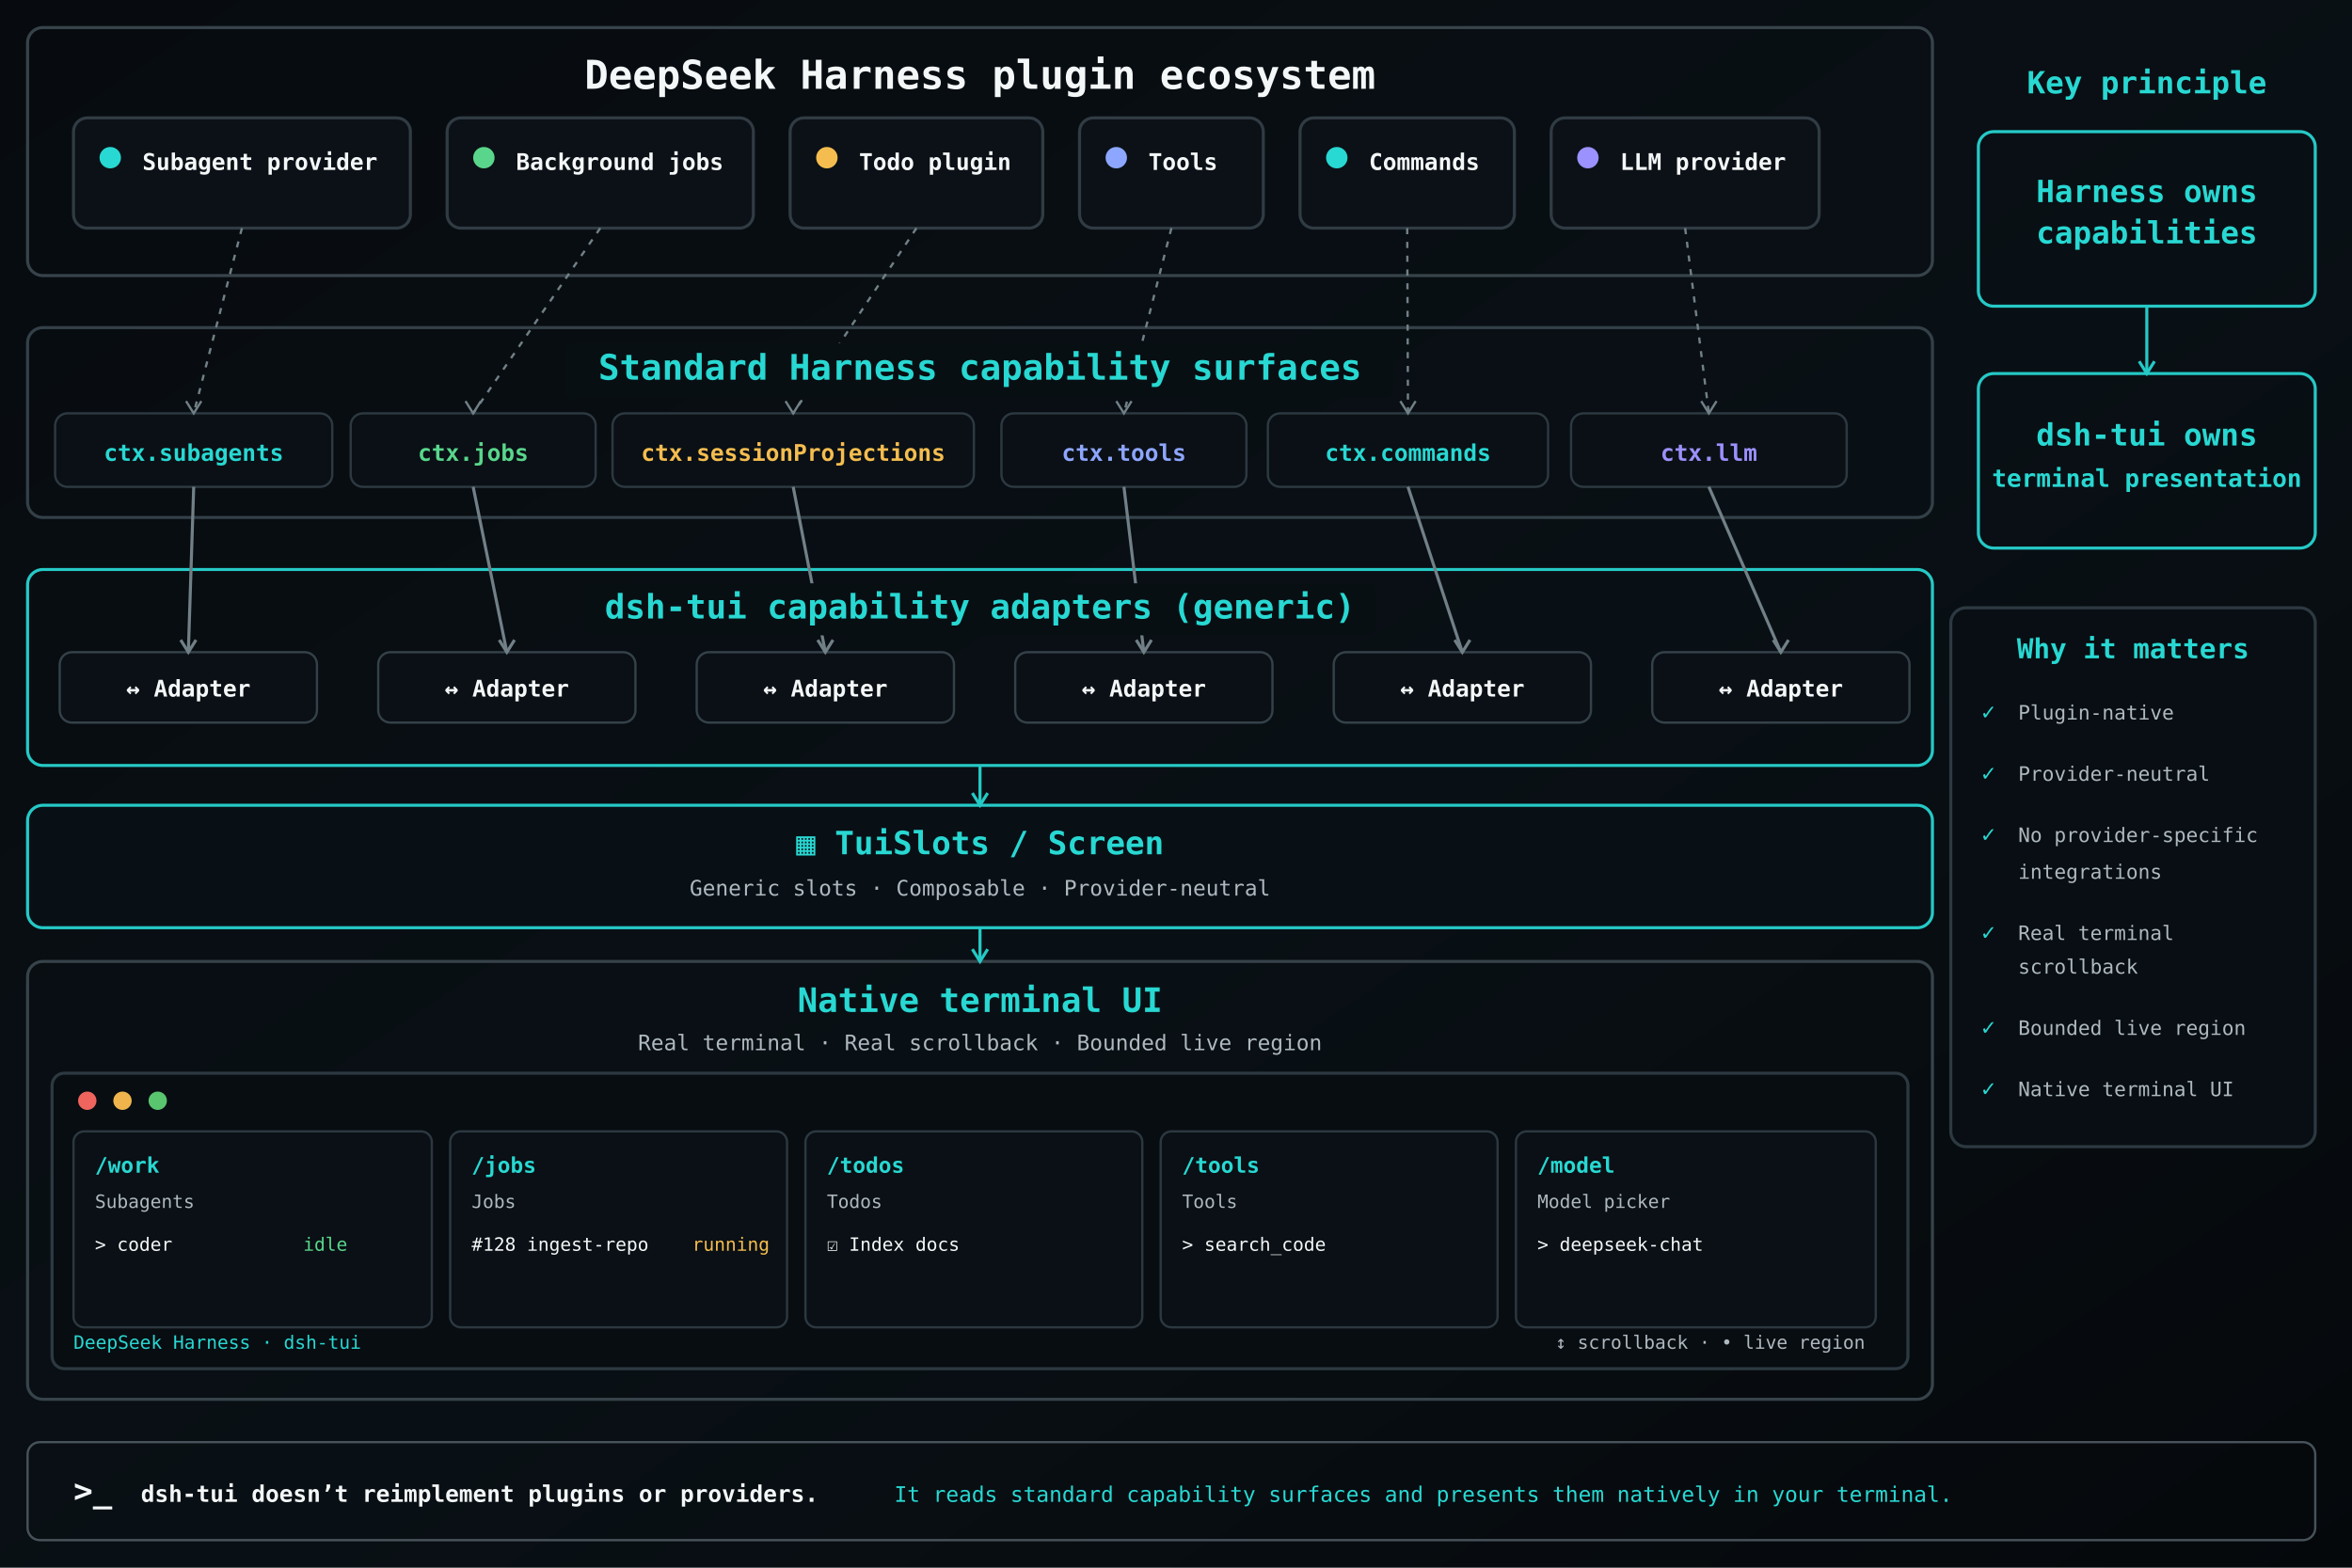
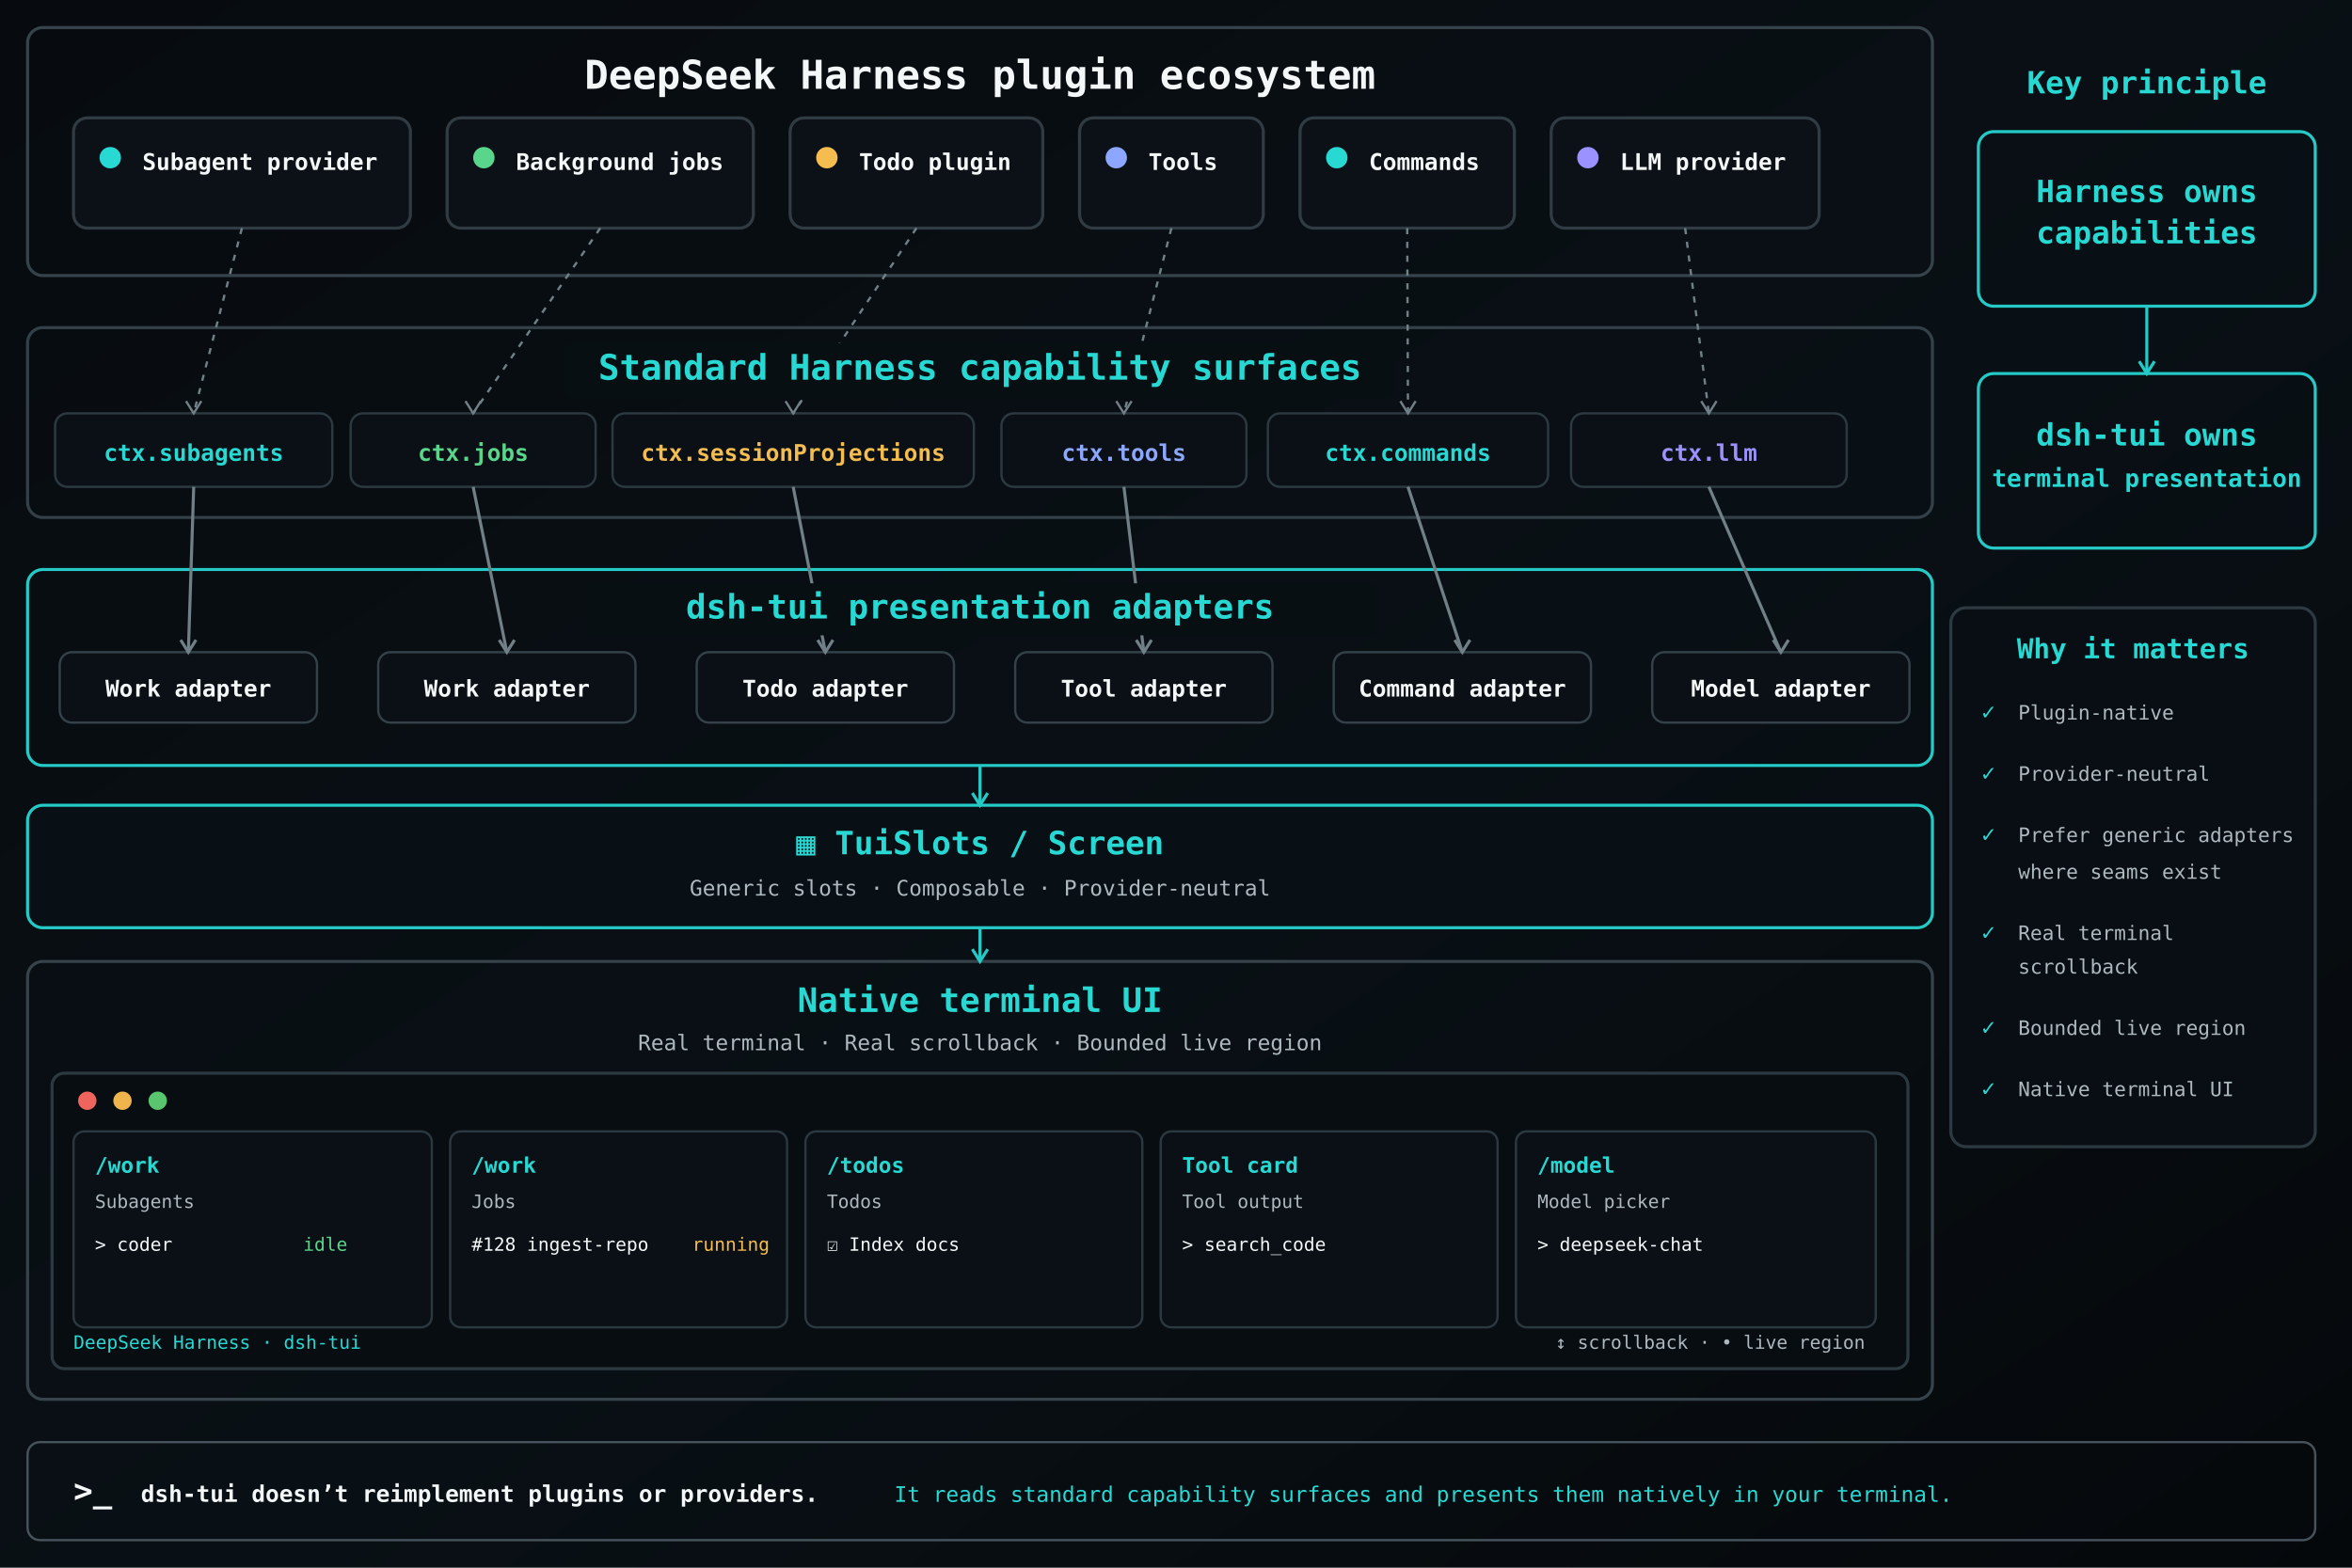
<svg xmlns="http://www.w3.org/2000/svg" width="1536" height="1024" viewBox="0 0 1536 1024">
  <defs>
    <linearGradient id="bg" x1="0" y1="0" x2="1" y2="1">
      <stop offset="0" stop-color="#070b0f" />
      <stop offset=".55" stop-color="#091015" />
      <stop offset="1" stop-color="#05080b" />
    </linearGradient>
    <linearGradient id="panel" x1="0" y1="0" x2="0" y2="1">
      <stop offset="0" stop-color="#0d141a" />
      <stop offset="1" stop-color="#080d12" />
    </linearGradient>
    <pattern id="dots" width="24" height="24" patternUnits="userSpaceOnUse">
      <circle cx="2" cy="2" r="1" fill="#17313a" opacity=".55" />
    </pattern>
  </defs>
  <rect width="1536" height="1024" fill="url(#bg)" />
  <rect x="18" y="18" width="1244" height="162" rx="10" fill="none" stroke="#37434a" stroke-width="2" />
  <text x="640" y="58" fill="#f4f7f8" font-family="monospace" font-size="26" font-weight="700" text-anchor="middle">DeepSeek Harness plugin ecosystem</text>
  <g font-family="monospace" font-size="15" font-weight="600" text-anchor="start">
    <g>
      <rect x="48" y="77" width="220" height="72" rx="9" fill="#0b1116" stroke="#303b43" stroke-width="2" />
      <circle cx="72" cy="103" r="7" fill="#28d8d2" />
      <text x="93" y="111" fill="#f4f7f8">Subagent provider</text>
    </g>
    <g>
      <rect x="292" y="77" width="200" height="72" rx="9" fill="#0b1116" stroke="#303b43" stroke-width="2" />
      <circle cx="316" cy="103" r="7" fill="#59d68b" />
      <text x="337" y="111" fill="#f4f7f8">Background jobs</text>
    </g>
    <g>
      <rect x="516" y="77" width="165" height="72" rx="9" fill="#0b1116" stroke="#303b43" stroke-width="2" />
      <circle cx="540" cy="103" r="7" fill="#f5bd4f" />
      <text x="561" y="111" fill="#f4f7f8">Todo plugin</text>
    </g>
    <g>
      <rect x="705" y="77" width="120" height="72" rx="9" fill="#0b1116" stroke="#303b43" stroke-width="2" />
      <circle cx="729" cy="103" r="7" fill="#8da6ff" />
      <text x="750" y="111" fill="#f4f7f8">Tools</text>
    </g>
    <g>
      <rect x="849" y="77" width="140" height="72" rx="9" fill="#0b1116" stroke="#303b43" stroke-width="2" />
      <circle cx="873" cy="103" r="7" fill="#28d8d2" />
      <text x="894" y="111" fill="#f4f7f8">Commands</text>
    </g>
    <g>
      <rect x="1013" y="77" width="175" height="72" rx="9" fill="#0b1116" stroke="#303b43" stroke-width="2" />
      <circle cx="1037" cy="103" r="7" fill="#9b91ff" />
      <text x="1058" y="111" fill="#f4f7f8">LLM provider</text>
    </g>
  </g>
  <rect x="18" y="214" width="1244" height="124" rx="10" fill="none" stroke="#334048" stroke-width="2" />
  <g font-family="monospace" font-size="15" font-weight="700" text-anchor="middle">
    <rect x="36" y="270" width="181" height="48" rx="8" fill="#0a1015" stroke="#2d3941" stroke-width="1.5" />
    <text x="126.5" y="301" fill="#28d8d2">ctx.subagents</text>
    <rect x="229" y="270" width="160" height="48" rx="8" fill="#0a1015" stroke="#2d3941" stroke-width="1.5" />
    <text x="309" y="301" fill="#59d68b">ctx.jobs</text>
    <rect x="400" y="270" width="236" height="48" rx="8" fill="#0a1015" stroke="#2d3941" stroke-width="1.5" />
    <text x="518" y="301" fill="#f5bd4f">ctx.sessionProjections</text>
    <rect x="654" y="270" width="160" height="48" rx="8" fill="#0a1015" stroke="#2d3941" stroke-width="1.5" />
    <text x="734" y="301" fill="#8da6ff">ctx.tools</text>
    <rect x="828" y="270" width="183" height="48" rx="8" fill="#0a1015" stroke="#2d3941" stroke-width="1.5" />
    <text x="919.5" y="301" fill="#28d8d2">ctx.commands</text>
    <rect x="1026" y="270" width="180" height="48" rx="8" fill="#0a1015" stroke="#2d3941" stroke-width="1.5" />
    <text x="1116" y="301" fill="#9b91ff">ctx.llm</text>
  </g>
  <g stroke="#718087" stroke-width="1.5" stroke-dasharray="4 5" fill="none">
    <line x1="158" y1="149" x2="126.5" y2="270" />
    <line x1="392" y1="149" x2="309" y2="270" />
    <line x1="598.5" y1="149" x2="518" y2="270" />
    <line x1="765" y1="149" x2="734" y2="270" />
    <line x1="919" y1="149" x2="919.5" y2="270" />
    <line x1="1100.5" y1="149" x2="1116" y2="270" />
  </g>
  <g fill="none" stroke="#718087" stroke-width="1.5">
    <polyline points="121.5,262 126.5,270 131.5,262" />
    <polyline points="304,262 309,270 314,262" />
    <polyline points="513,262 518,270 523,262" />
    <polyline points="729,262 734,270 739,262" />
    <polyline points="914.5,262 919.5,270 924.5,262" />
    <polyline points="1111,262 1116,270 1121,262" />
  </g>
  <rect x="369" y="224" width="541" height="36" rx="6" fill="#080f13" />
  <text x="640" y="248" fill="#28d8d2" font-family="monospace" font-size="23" font-weight="700" text-anchor="middle">Standard Harness capability surfaces</text>
  <rect x="18" y="372" width="1244" height="128" rx="10" fill="none" stroke="#25c9c6" stroke-width="2" />
  <g font-family="monospace" font-size="15" font-weight="600" text-anchor="middle">
    <g>
      <rect x="39" y="426" width="168" height="46" rx="8" fill="#0a1015" stroke="#344149" stroke-width="1.5" />
-       <text x="123" y="455" fill="#f4f7f8">↔  Adapter</text>
+       <text x="123" y="455" fill="#f4f7f8">Work adapter</text>
    </g>
    <g>
      <rect x="247" y="426" width="168" height="46" rx="8" fill="#0a1015" stroke="#344149" stroke-width="1.5" />
-       <text x="331" y="455" fill="#f4f7f8">↔  Adapter</text>
+       <text x="331" y="455" fill="#f4f7f8">Work adapter</text>
    </g>
    <g>
      <rect x="455" y="426" width="168" height="46" rx="8" fill="#0a1015" stroke="#344149" stroke-width="1.5" />
-       <text x="539" y="455" fill="#f4f7f8">↔  Adapter</text>
+       <text x="539" y="455" fill="#f4f7f8">Todo adapter</text>
    </g>
    <g>
      <rect x="663" y="426" width="168" height="46" rx="8" fill="#0a1015" stroke="#344149" stroke-width="1.5" />
-       <text x="747" y="455" fill="#f4f7f8">↔  Adapter</text>
+       <text x="747" y="455" fill="#f4f7f8">Tool adapter</text>
    </g>
    <g>
      <rect x="871" y="426" width="168" height="46" rx="8" fill="#0a1015" stroke="#344149" stroke-width="1.5" />
-       <text x="955" y="455" fill="#f4f7f8">↔  Adapter</text>
+       <text x="955" y="455" fill="#f4f7f8">Command adapter</text>
    </g>
    <g>
      <rect x="1079" y="426" width="168" height="46" rx="8" fill="#0a1015" stroke="#344149" stroke-width="1.5" />
-       <text x="1163" y="455" fill="#f4f7f8">↔  Adapter</text>
+       <text x="1163" y="455" fill="#f4f7f8">Model adapter</text>
    </g>
  </g>
  <g fill="none" stroke="#718087" stroke-width="2">
    <line x1="126.5" y1="318" x2="123" y2="426" />
    <line x1="309" y1="318" x2="331" y2="426" />
    <line x1="518" y1="318" x2="539" y2="426" />
    <line x1="734" y1="318" x2="747" y2="426" />
    <line x1="919.5" y1="318" x2="955" y2="426" />
    <line x1="1116" y1="318" x2="1163" y2="426" />
    <polyline points="118,418 123,426 128,418" />
    <polyline points="326,418 331,426 336,418" />
    <polyline points="534,418 539,426 544,418" />
    <polyline points="742,418 747,426 752,418" />
    <polyline points="950,418 955,426 960,418" />
    <polyline points="1158,418 1163,426 1168,418" />
  </g>
  <rect x="382" y="381" width="517" height="34" rx="6" fill="#080f13" />
-   <text x="640" y="404" fill="#28d8d2" font-family="monospace" font-size="22" font-weight="700" text-anchor="middle">dsh-tui capability adapters (generic)</text>
+   <text x="640" y="404" fill="#28d8d2" font-family="monospace" font-size="22" font-weight="700" text-anchor="middle">dsh-tui presentation adapters</text>
  <rect x="18" y="526" width="1244" height="80" rx="10" fill="#081016" stroke="#25c9c6" stroke-width="2" />
  <text x="640" y="558" fill="#28d8d2" font-family="monospace" font-size="21" font-weight="700" text-anchor="middle">▦  TuiSlots / Screen</text>
  <text x="640" y="585" fill="#aeb9bf" font-family="monospace" font-size="14" text-anchor="middle">Generic slots · Composable · Provider-neutral</text>
  <line x1="640" y1="500" x2="640" y2="526" stroke="#25c9c6" stroke-width="2" />
  <polyline points="635,518 640,526 645,518" fill="none" stroke="#25c9c6" stroke-width="2" />
  <rect x="18" y="628" width="1244" height="286" rx="10" fill="none" stroke="#37434a" stroke-width="2" />
  <text x="640" y="661" fill="#28d8d2" font-family="monospace" font-size="22" font-weight="700" text-anchor="middle">Native terminal UI</text>
  <text x="640" y="686" fill="#aeb9bf" font-family="monospace" font-size="14" text-anchor="middle">Real terminal · Real scrollback · Bounded live region</text>
  <rect x="34" y="701" width="1212" height="193" rx="8" fill="#080d12" stroke="#2d3941" stroke-width="2" />
  <circle cx="57" cy="719" r="6" fill="#ef655d" />
  <circle cx="80" cy="719" r="6" fill="#efb54c" />
  <circle cx="103" cy="719" r="6" fill="#59c56f" />
  <g font-family="monospace">
    <g>
      <rect x="48" y="739" width="234" height="128" rx="7" fill="#0a1015" stroke="#2c3840" stroke-width="1.5" />
      <text x="62" y="766" fill="#28d8d2" font-size="14" font-weight="700">/work</text>
      <text x="62" y="789" fill="#aeb9bf" font-size="12">Subagents</text>
      <text x="62" y="817" fill="#f4f7f8" font-size="12">&gt; coder</text>
      <text x="198" y="817" fill="#59d68b" font-size="12">idle</text>
    </g>
    <g>
      <rect x="294" y="739" width="220" height="128" rx="7" fill="#0a1015" stroke="#2c3840" stroke-width="1.5" />
-       <text x="308" y="766" fill="#28d8d2" font-size="14" font-weight="700">/jobs</text>
+       <text x="308" y="766" fill="#28d8d2" font-size="14" font-weight="700">/work</text>
      <text x="308" y="789" fill="#aeb9bf" font-size="12">Jobs</text>
      <text x="308" y="817" fill="#f4f7f8" font-size="12">#128 ingest-repo</text>
      <text x="452" y="817" fill="#f5bd4f" font-size="12">running</text>
    </g>
    <g>
      <rect x="526" y="739" width="220" height="128" rx="7" fill="#0a1015" stroke="#2c3840" stroke-width="1.5" />
      <text x="540" y="766" fill="#28d8d2" font-size="14" font-weight="700">/todos</text>
      <text x="540" y="789" fill="#aeb9bf" font-size="12">Todos</text>
      <text x="540" y="817" fill="#f4f7f8" font-size="12">☑ Index docs</text>
    </g>
    <g>
      <rect x="758" y="739" width="220" height="128" rx="7" fill="#0a1015" stroke="#2c3840" stroke-width="1.5" />
-       <text x="772" y="766" fill="#28d8d2" font-size="14" font-weight="700">/tools</text>
-       <text x="772" y="789" fill="#aeb9bf" font-size="12">Tools</text>
+       <text x="772" y="766" fill="#28d8d2" font-size="14" font-weight="700">Tool card</text>
+       <text x="772" y="789" fill="#aeb9bf" font-size="12">Tool output</text>
      <text x="772" y="817" fill="#f4f7f8" font-size="12">&gt; search_code</text>
    </g>
    <g>
      <rect x="990" y="739" width="235" height="128" rx="7" fill="#0a1015" stroke="#2c3840" stroke-width="1.5" />
      <text x="1004" y="766" fill="#28d8d2" font-size="14" font-weight="700">/model</text>
      <text x="1004" y="789" fill="#aeb9bf" font-size="12">Model picker</text>
      <text x="1004" y="817" fill="#f4f7f8" font-size="12">&gt; deepseek-chat</text>
    </g>
  </g>
  <text x="48" y="881" fill="#28d8d2" font-family="monospace" font-size="12">DeepSeek Harness  ·  dsh-tui</text>
  <text x="1218" y="881" fill="#aeb9bf" font-family="monospace" font-size="12" text-anchor="end">↕ scrollback  ·  • live region</text>
  <line x1="640" y1="606" x2="640" y2="628" stroke="#25c9c6" stroke-width="2" />
  <polyline points="635,620 640,628 645,620" fill="none" stroke="#25c9c6" stroke-width="2" />
  <text x="1402" y="61" fill="#28d8d2" font-family="monospace" font-size="20" font-weight="700" text-anchor="middle">Key principle</text>
  <rect x="1292" y="86" width="220" height="114" rx="10" fill="none" stroke="#25c9c6" stroke-width="2" />
  <text x="1402" y="132" fill="#28d8d2" font-family="monospace" font-size="20" font-weight="700" text-anchor="middle">Harness owns</text>
  <text x="1402" y="159" fill="#28d8d2" font-family="monospace" font-size="20" font-weight="700" text-anchor="middle">capabilities</text>
  <line x1="1402" y1="200" x2="1402" y2="244" stroke="#25c9c6" stroke-width="2" />
  <polyline points="1397,236 1402,244 1407,236" fill="none" stroke="#25c9c6" stroke-width="2" />
  <rect x="1292" y="244" width="220" height="114" rx="10" fill="none" stroke="#25c9c6" stroke-width="2" />
  <text x="1402" y="291" fill="#28d8d2" font-family="monospace" font-size="20" font-weight="700" text-anchor="middle">dsh-tui owns</text>
  <text x="1402" y="318" fill="#28d8d2" font-family="monospace" font-size="16" font-weight="700" text-anchor="middle">terminal presentation</text>
  <rect x="1274" y="397" width="238" height="352" rx="10" fill="#080e13" stroke="#2d3941" stroke-width="2" />
  <text x="1393" y="430" fill="#28d8d2" font-family="monospace" font-size="18" font-weight="700" text-anchor="middle">Why it matters</text>
  <g font-family="monospace" font-size="13" fill="#aeb9bf">
    <text x="1294" y="470" fill="#28d8d2" font-size="15" font-weight="700">✓</text>
    <text x="1318" y="470">Plugin-native</text>
    <text x="1294" y="510" fill="#28d8d2" font-size="15" font-weight="700">✓</text>
    <text x="1318" y="510">Provider-neutral</text>
    <text x="1294" y="550" fill="#28d8d2" font-size="15" font-weight="700">✓</text>
-     <text x="1318" y="550">No provider-specific</text>
-     <text x="1318" y="574">integrations</text>
+     <text x="1318" y="550">Prefer generic adapters</text>
+     <text x="1318" y="574">where seams exist</text>
    <text x="1294" y="614" fill="#28d8d2" font-size="15" font-weight="700">✓</text>
    <text x="1318" y="614">Real terminal</text>
    <text x="1318" y="636">scrollback</text>
    <text x="1294" y="676" fill="#28d8d2" font-size="15" font-weight="700">✓</text>
    <text x="1318" y="676">Bounded live region</text>
    <text x="1294" y="716" fill="#28d8d2" font-size="15" font-weight="700">✓</text>
    <text x="1318" y="716">Native terminal UI</text>
  </g>
  <rect x="18" y="942" width="1494" height="64" rx="8" fill="none" stroke="#47525a" stroke-width="1.5" />
  <text x="48" y="981" fill="#f4f7f8" font-family="monospace" font-size="21" font-weight="700">&gt;_</text>
  <text x="92" y="981" fill="#f4f7f8" font-family="monospace" font-size="15" font-weight="600">dsh-tui doesn’t reimplement plugins or providers.</text>
  <text x="584" y="981" fill="#28d8d2" font-family="monospace" font-size="14">It reads standard capability surfaces and presents them natively in your terminal.</text>
</svg>
